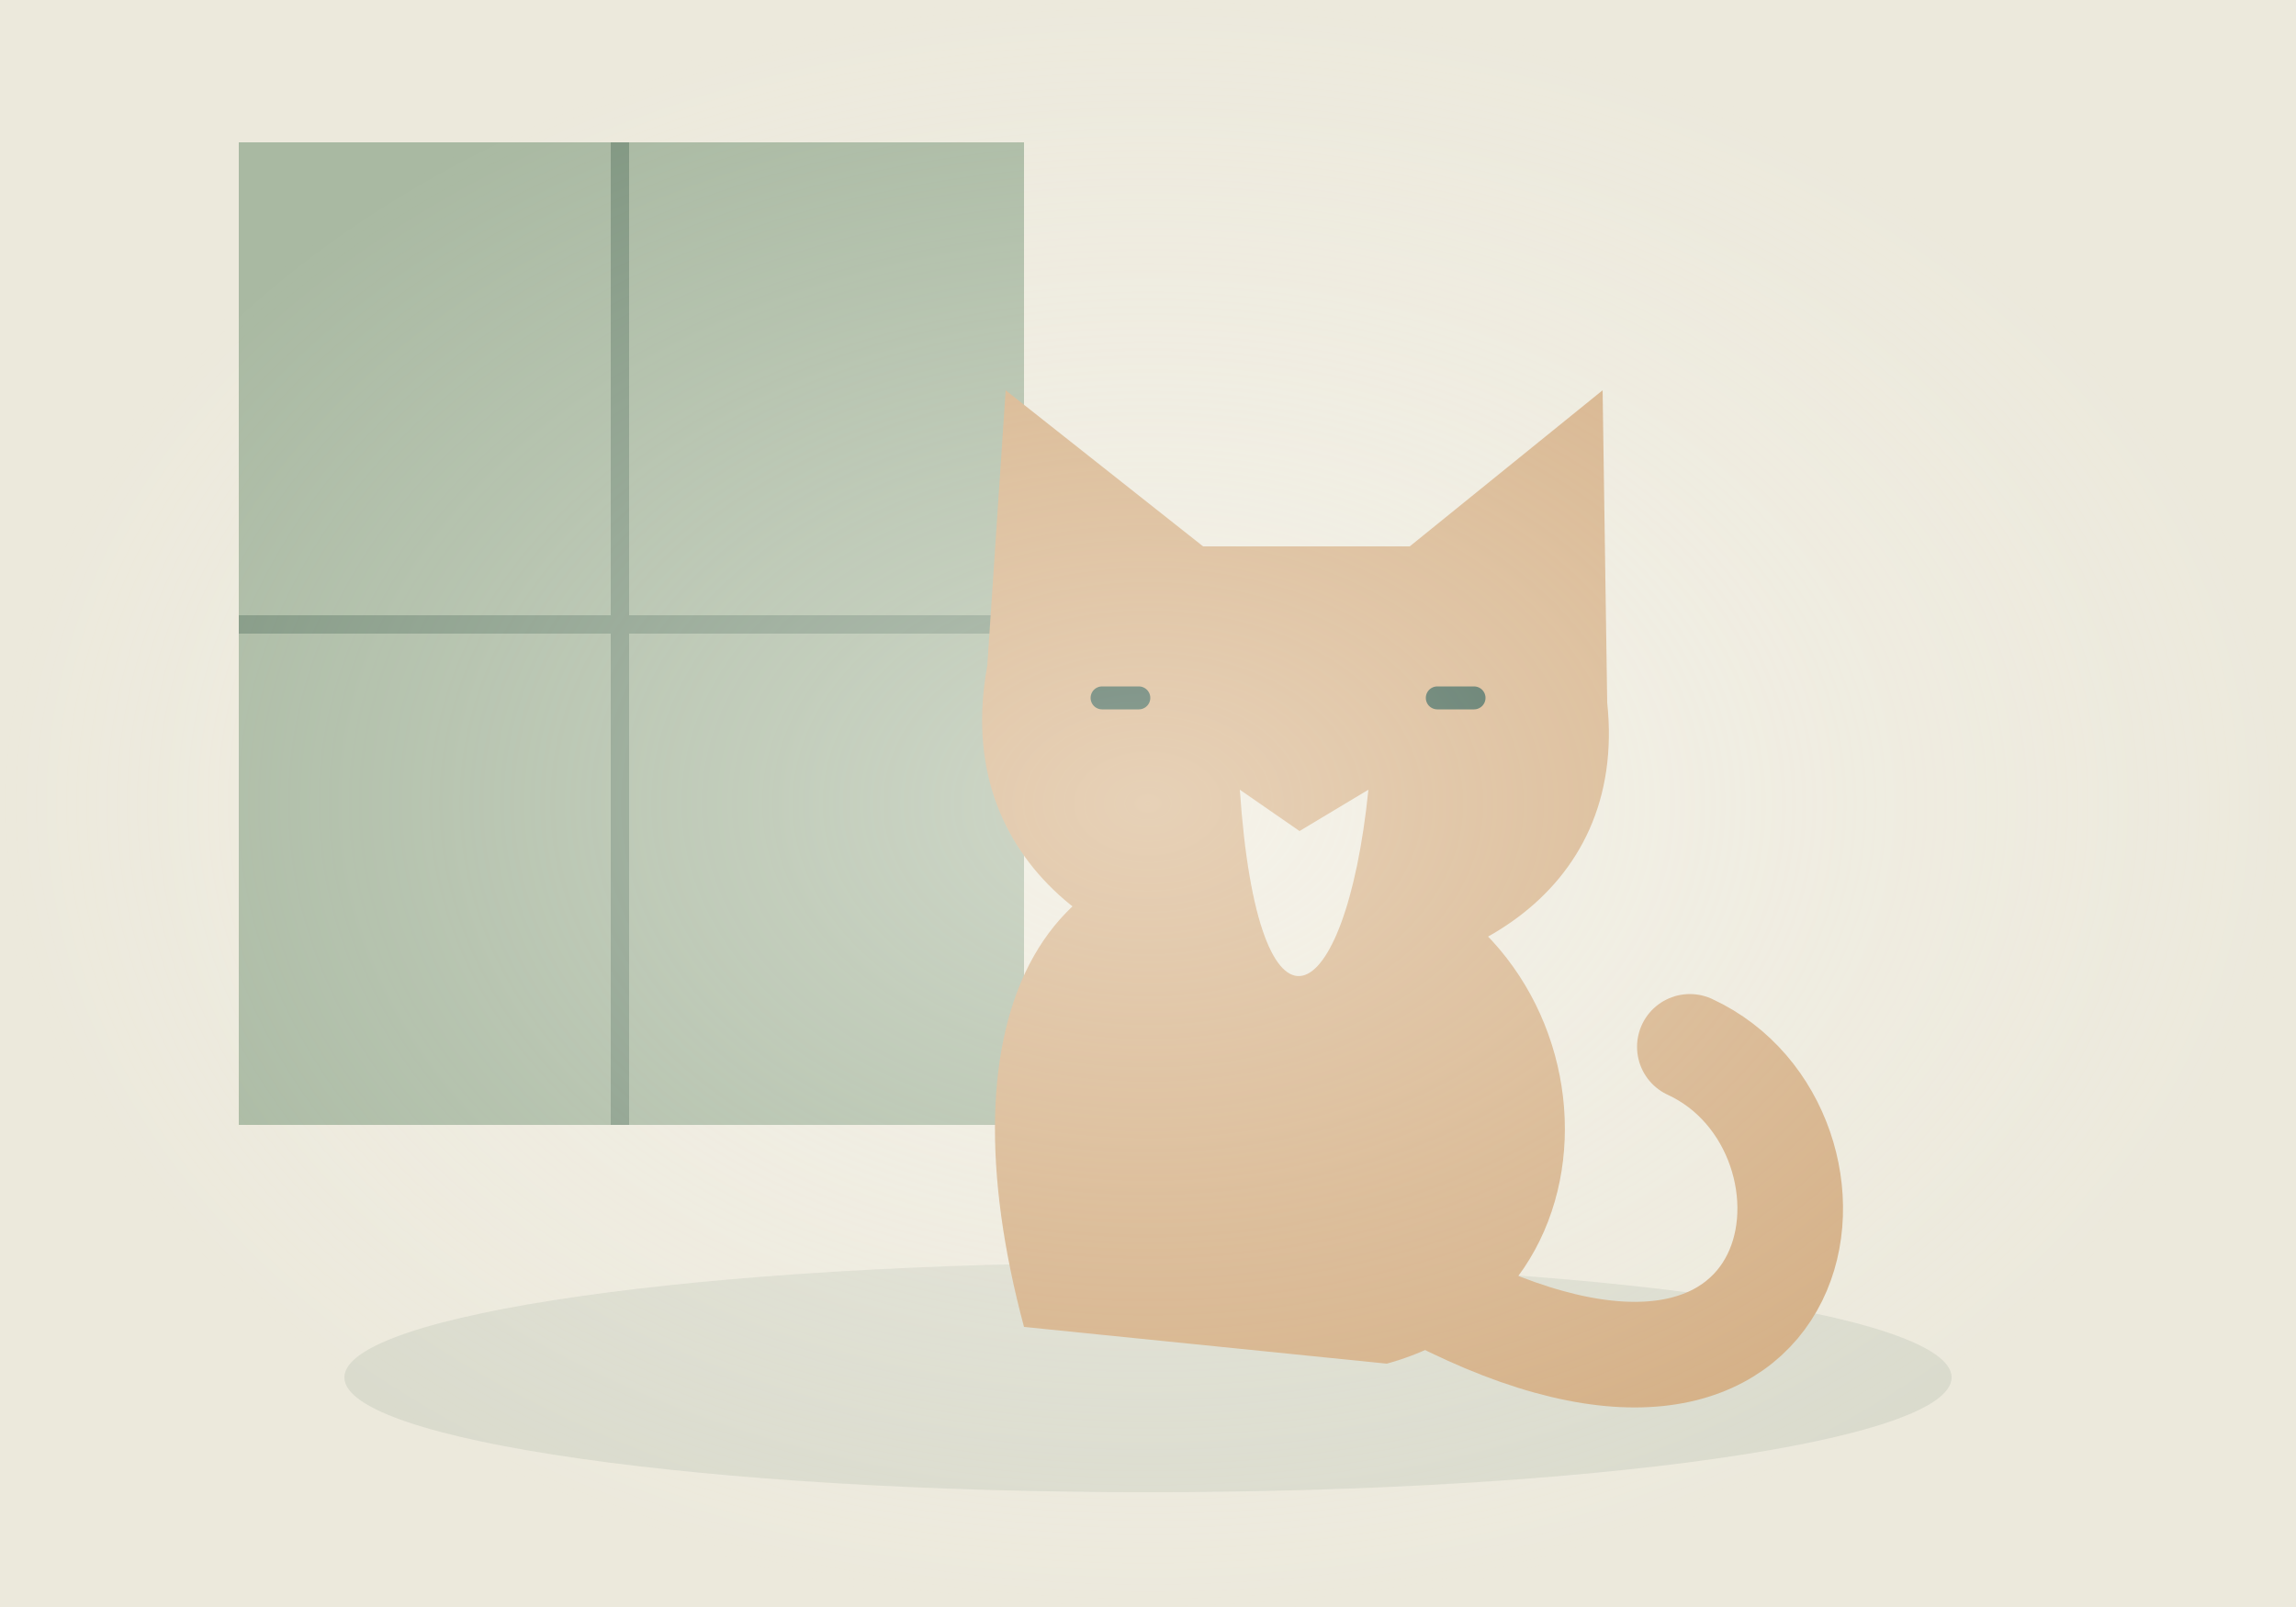
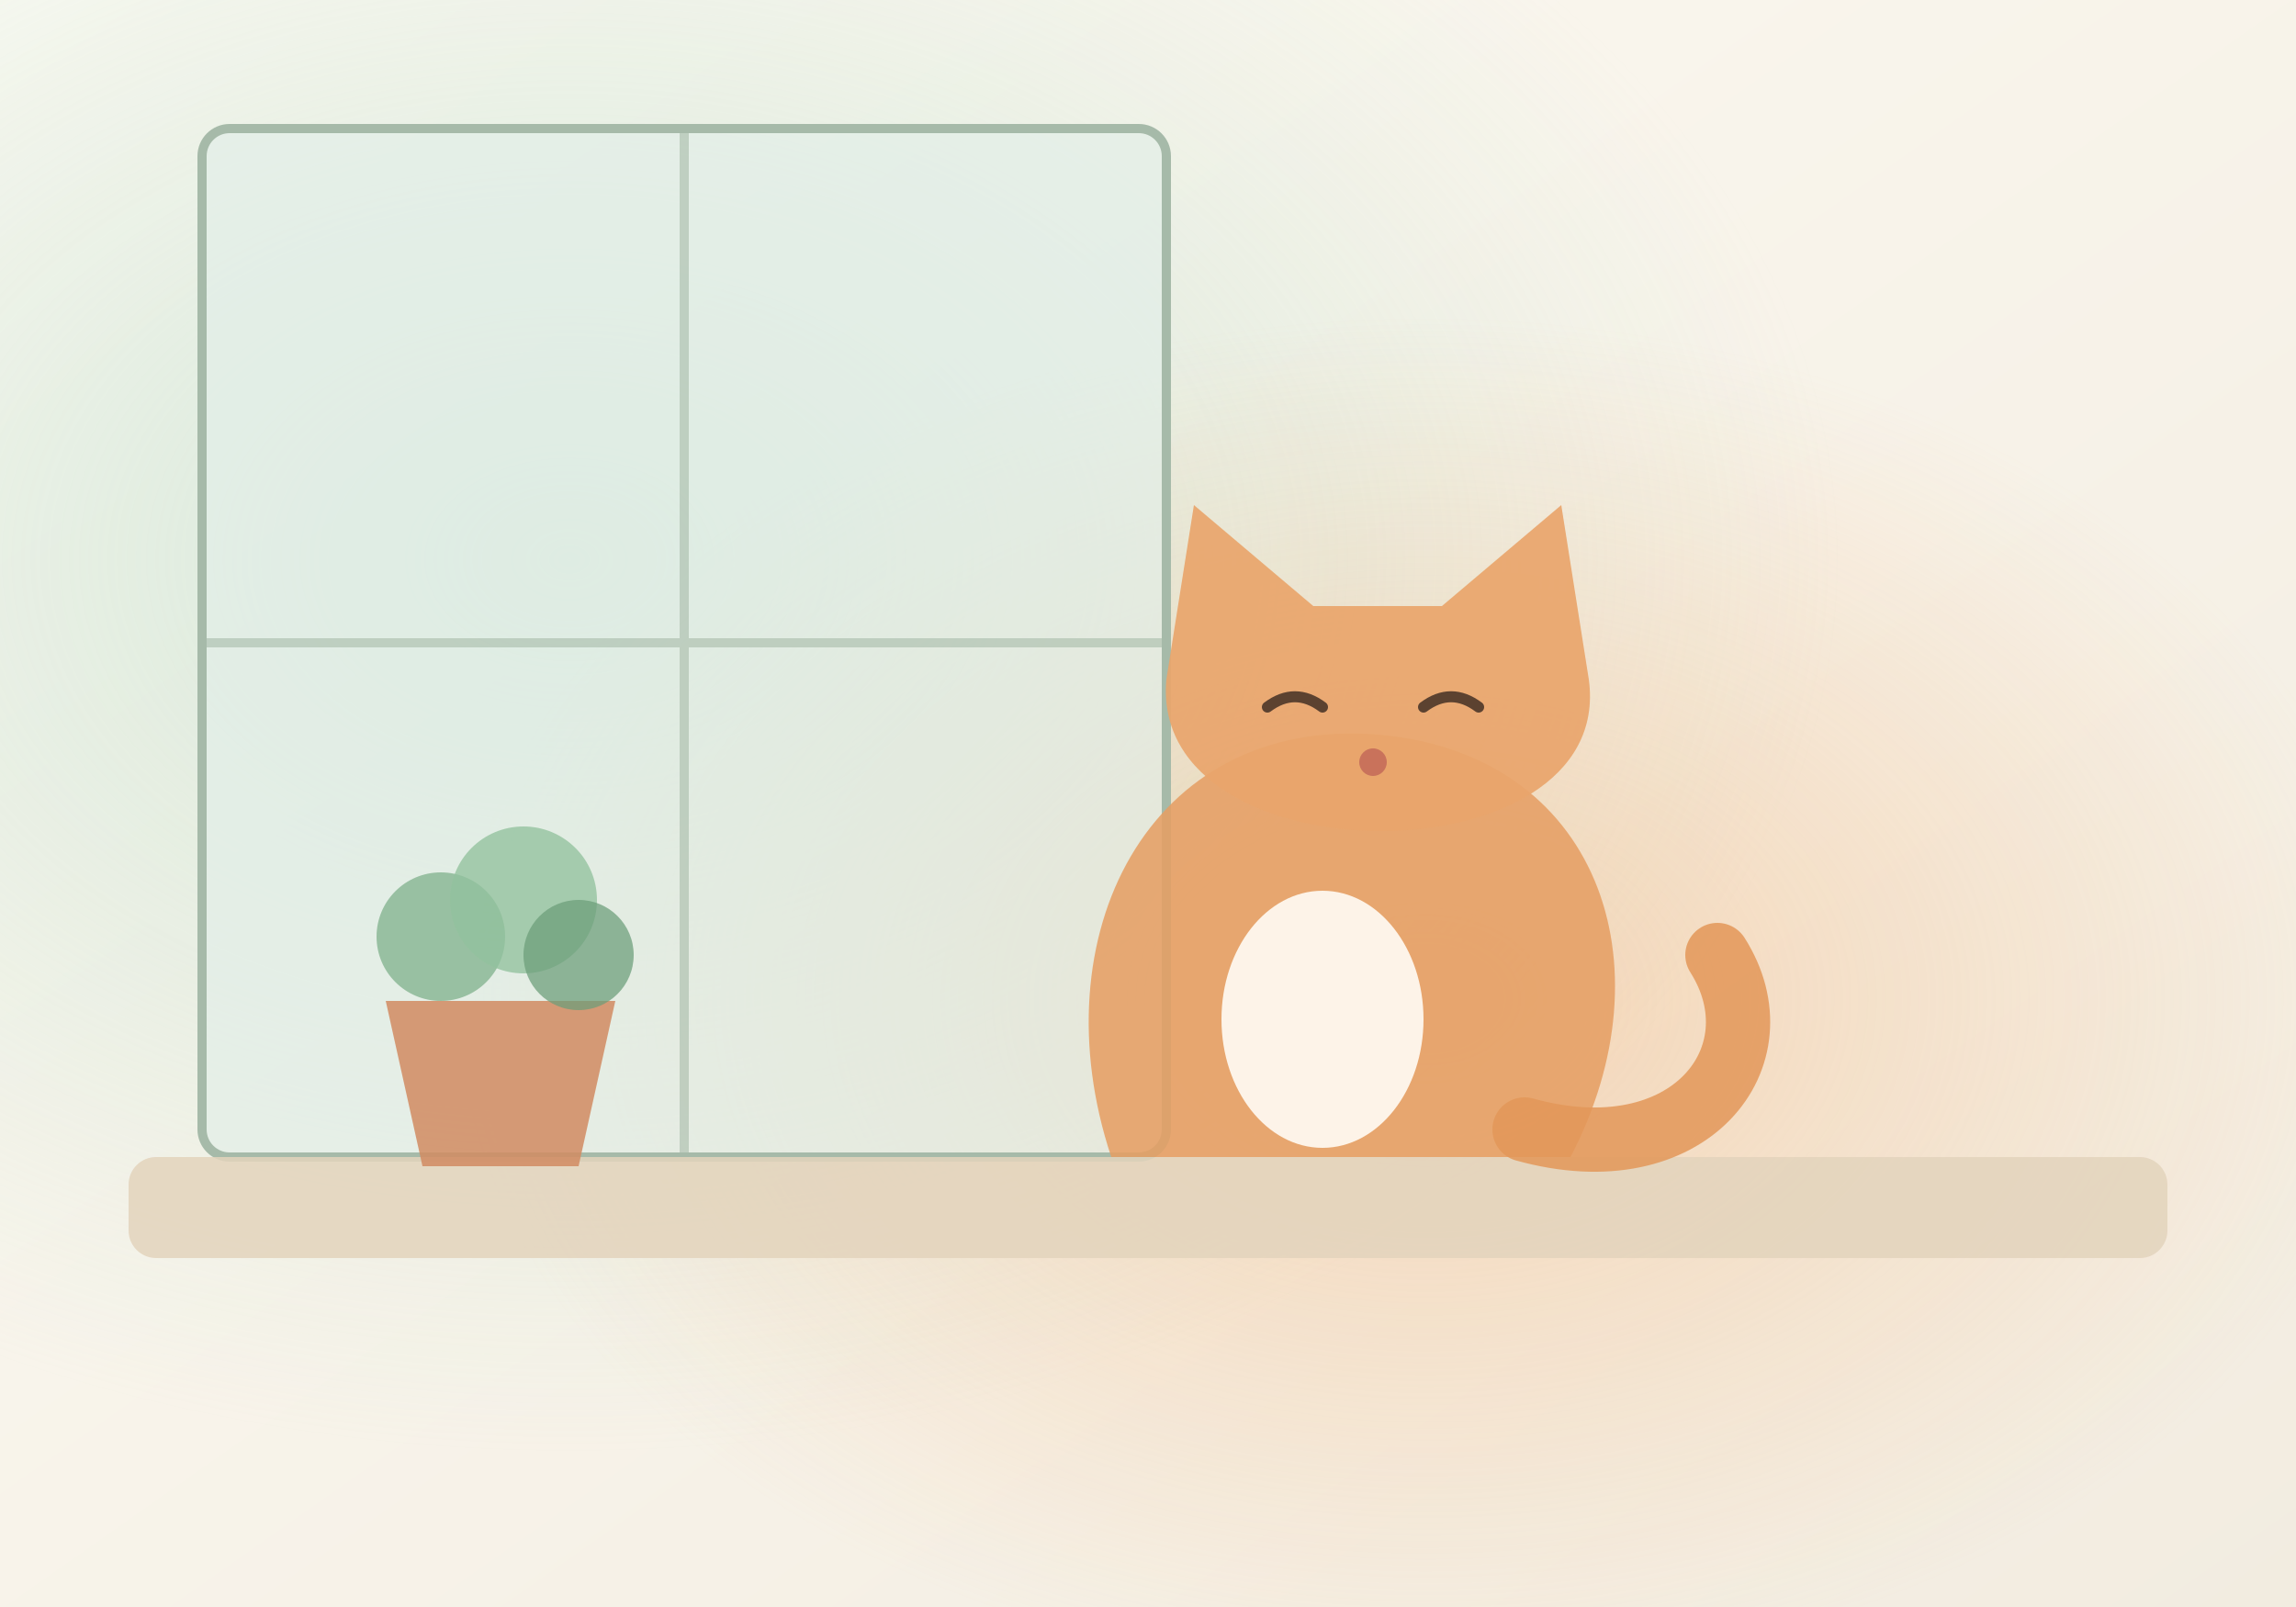
- <svg xmlns="http://www.w3.org/2000/svg" width="500" height="350" viewBox="0 0 500 350">
+ <svg xmlns="http://www.w3.org/2000/svg" width="500" height="350" viewBox="0 0 500 350" fill="none">
  <defs>
-     <linearGradient id="glass" x1="0" x2="1">
-       <stop stop-color="#d3ad82" stop-opacity=".5" />
-       <stop offset=".5" stop-color="#d3ad82" />
-       <stop offset="1" stop-color="#345746" stop-opacity=".8" />
+     <linearGradient id="wcPaper" x1="0" y1="0" x2="1" y2="1">
+       <stop offset="0%" stop-color="#fdfaf3" />
+       <stop offset="100%" stop-color="#f2ece0" />
    </linearGradient>
-     <radialGradient id="light">
-       <stop stop-color="#fffdf8" stop-opacity=".45" />
-       <stop offset="1" stop-color="#fffdf8" stop-opacity="0" />
+     <radialGradient id="wcMint" cx="25%" cy="35%" r="55%">
+       <stop offset="0%" stop-color="#b8dcc8" stop-opacity="0.52" />
+       <stop offset="100%" stop-color="#b8dcc8" stop-opacity="0" />
+     </radialGradient>
+     <radialGradient id="wcOrange" cx="62%" cy="62%" r="42%">
+       <stop offset="0%" stop-color="#f2b278" stop-opacity="0.45" />
+       <stop offset="100%" stop-color="#f2b278" stop-opacity="0" />
    </radialGradient>
  </defs>
-   <rect width="500" height="350" fill="#ece9dc" />
-   <ellipse cx="250" cy="300" rx="175" ry="25" fill="#345746" opacity=".1" />
-   <rect x="52" y="31" width="171" height="214" fill="#a9b9a2" />
-   <path d="M135 31v214M52 136h171" stroke="#345746" stroke-width="4" opacity=".35" />
-   <path d="M223 289c-18-67 2-114 65-103 63 9 72 95 14 111" fill="#d3ad82" />
-   <path d="m215 145 4-60 43 34h45l42-34 1 68c9 85-151 79-135-8" fill="#d3ad82" />
-   <path d="m270 172 13 9 15-9c-5 49-24 59-28 0" fill="#ece9dc" />
-   <path d="M240 152h8m65 0h8" stroke="#345746" stroke-width="5" stroke-linecap="round" />
-   <path d="M312 282c85 44 95-36 56-54" fill="none" stroke="#d3ad82" stroke-width="23" stroke-linecap="round" />
-   <rect width="500" height="350" fill="url(#light)" />
+   <rect width="500" height="350" fill="url(#wcPaper)" />
+   <rect width="500" height="350" fill="url(#wcMint)" />
+   <rect width="500" height="350" fill="url(#wcOrange)" />
+   <rect x="44" y="28" width="210" height="224" rx="6" fill="#e2efe8" fill-opacity="0.65" stroke="#a6baa9" stroke-width="2" />
+   <path d="M149 28v224M44 140h210" stroke="#a6baa9" stroke-width="2" opacity="0.6" />
+   <rect x="28" y="252" width="444" height="22" rx="6" fill="#e3d3bc" opacity="0.85" />
+   <polygon points="84,218 134,218 126,254 92,254" fill="#d18b62" opacity="0.85" />
+   <circle cx="96" cy="204" r="14" fill="#7cae88" opacity="0.72" />
+   <circle cx="114" cy="196" r="16" fill="#92c29d" opacity="0.78" />
+   <circle cx="126" cy="208" r="12" fill="#6b9d78" opacity="0.72" />
+   <path d="M242 252c-16-48 8-96 58-92 48 4 64 50 42 92Z" fill="#e69e62" opacity="0.86" />
+   <ellipse cx="288" cy="222" rx="22" ry="28" fill="#fffaf2" opacity="0.92" />
+   <path d="M254 148l6-38 26 22h28l26-22 6 38c6 44-96 44-92 0Z" fill="#e9a56b" opacity="0.92" />
+   <path d="M332 246c36 10 56-16 42-38" stroke="#e39758" stroke-width="14" stroke-linecap="round" opacity="0.85" />
+   <path d="M276 154c4-3 8-3 12 0M310 154c4-3 8-3 12 0" stroke="#5c4230" stroke-width="2.4" stroke-linecap="round" />
+   <circle cx="299" cy="166" r="3" fill="#c9725b" />
</svg>
